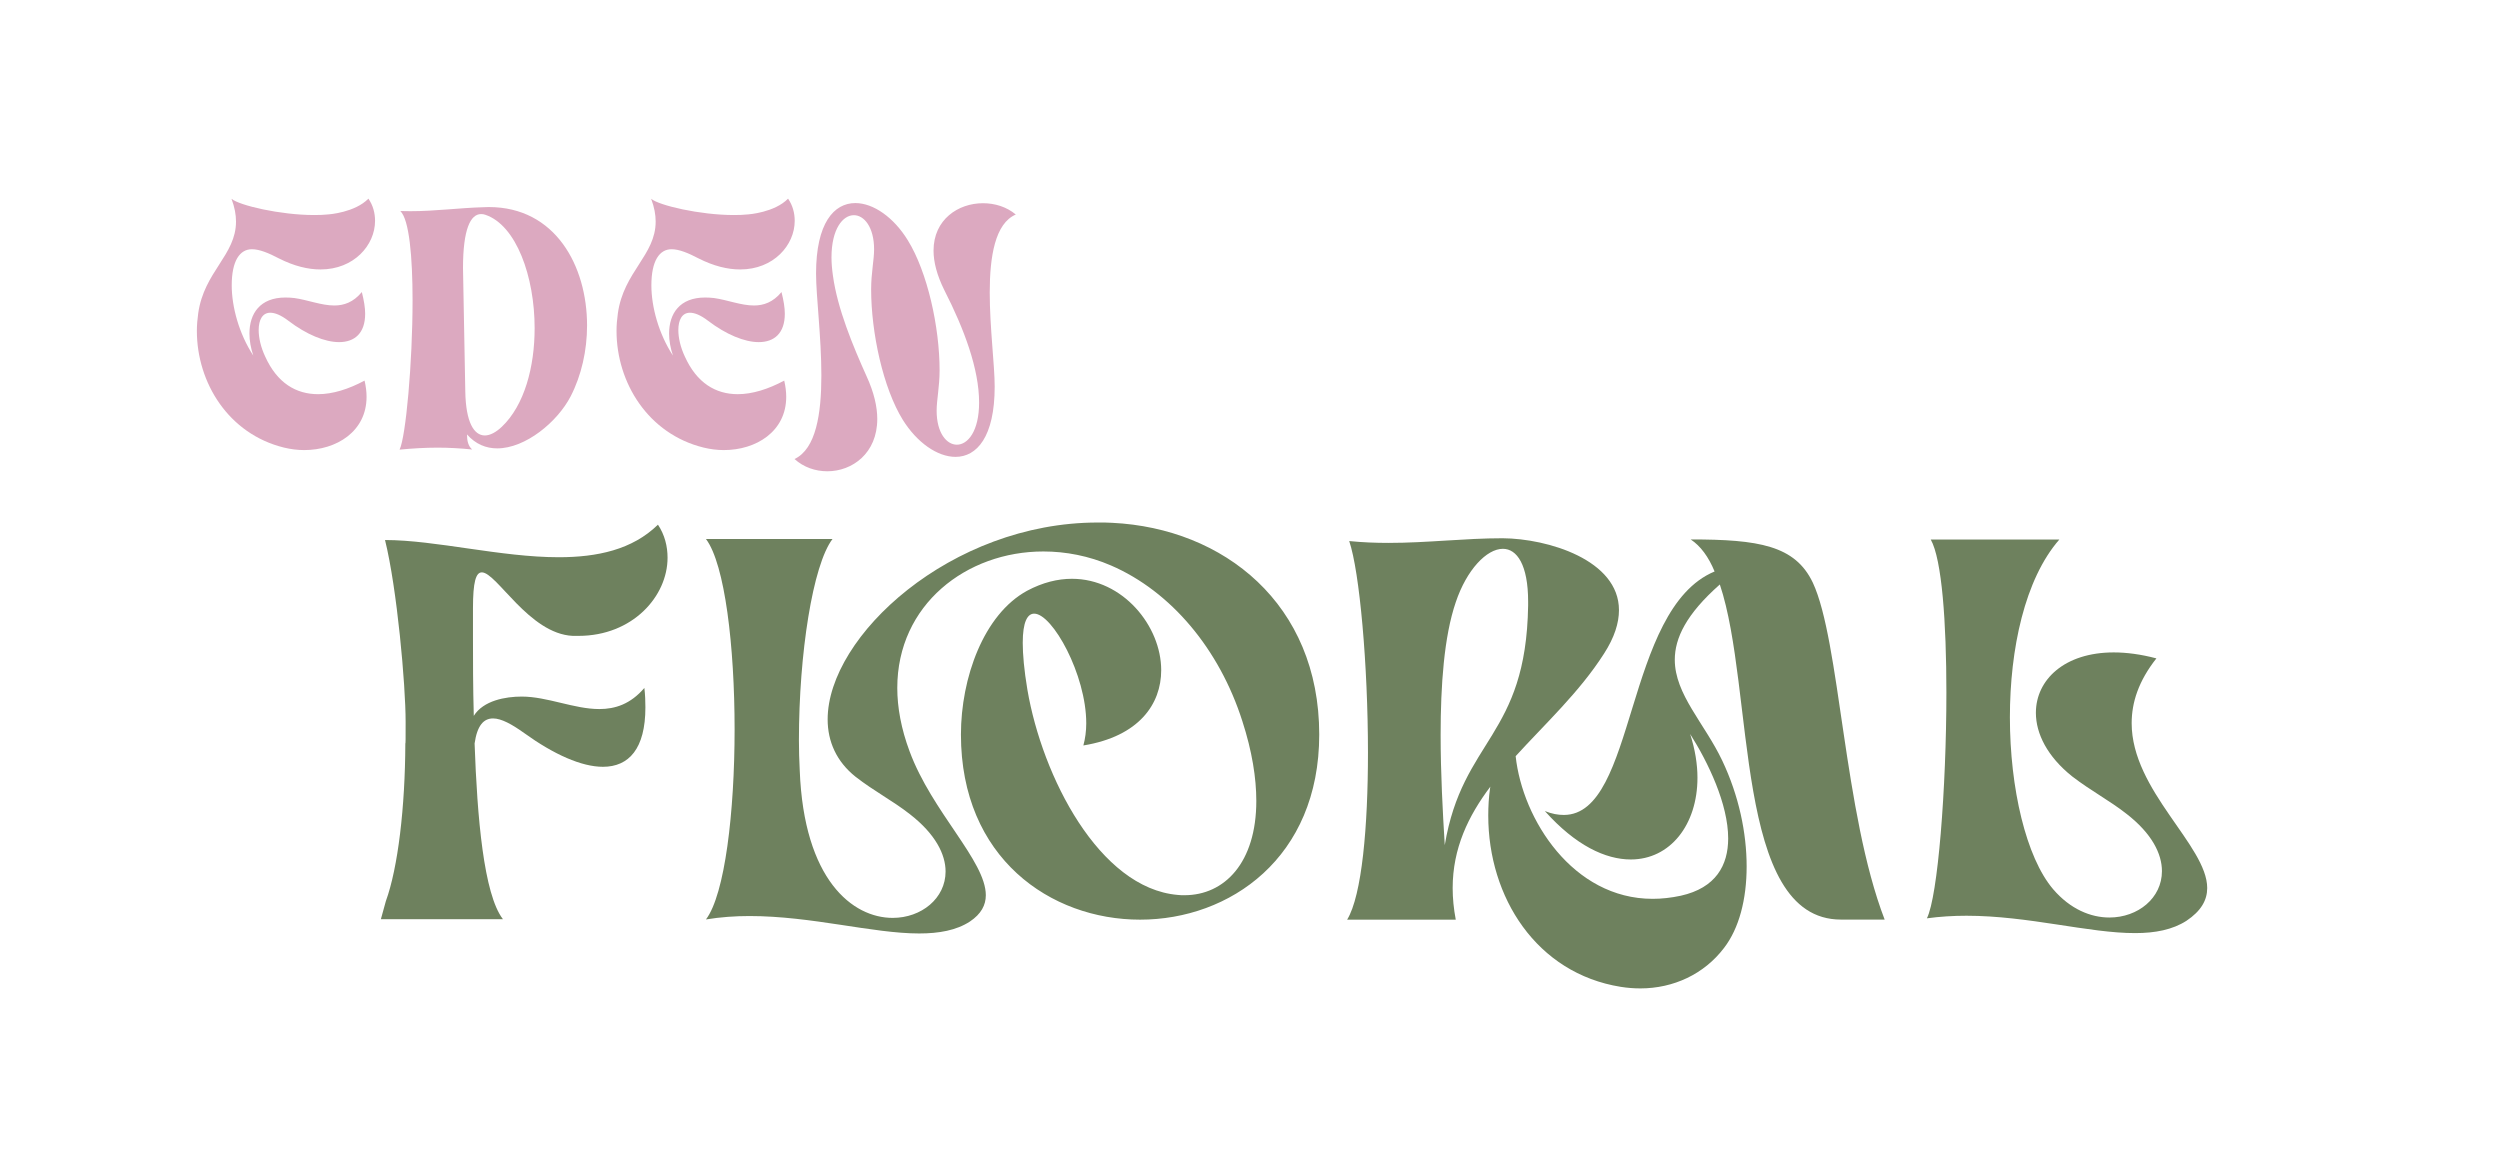
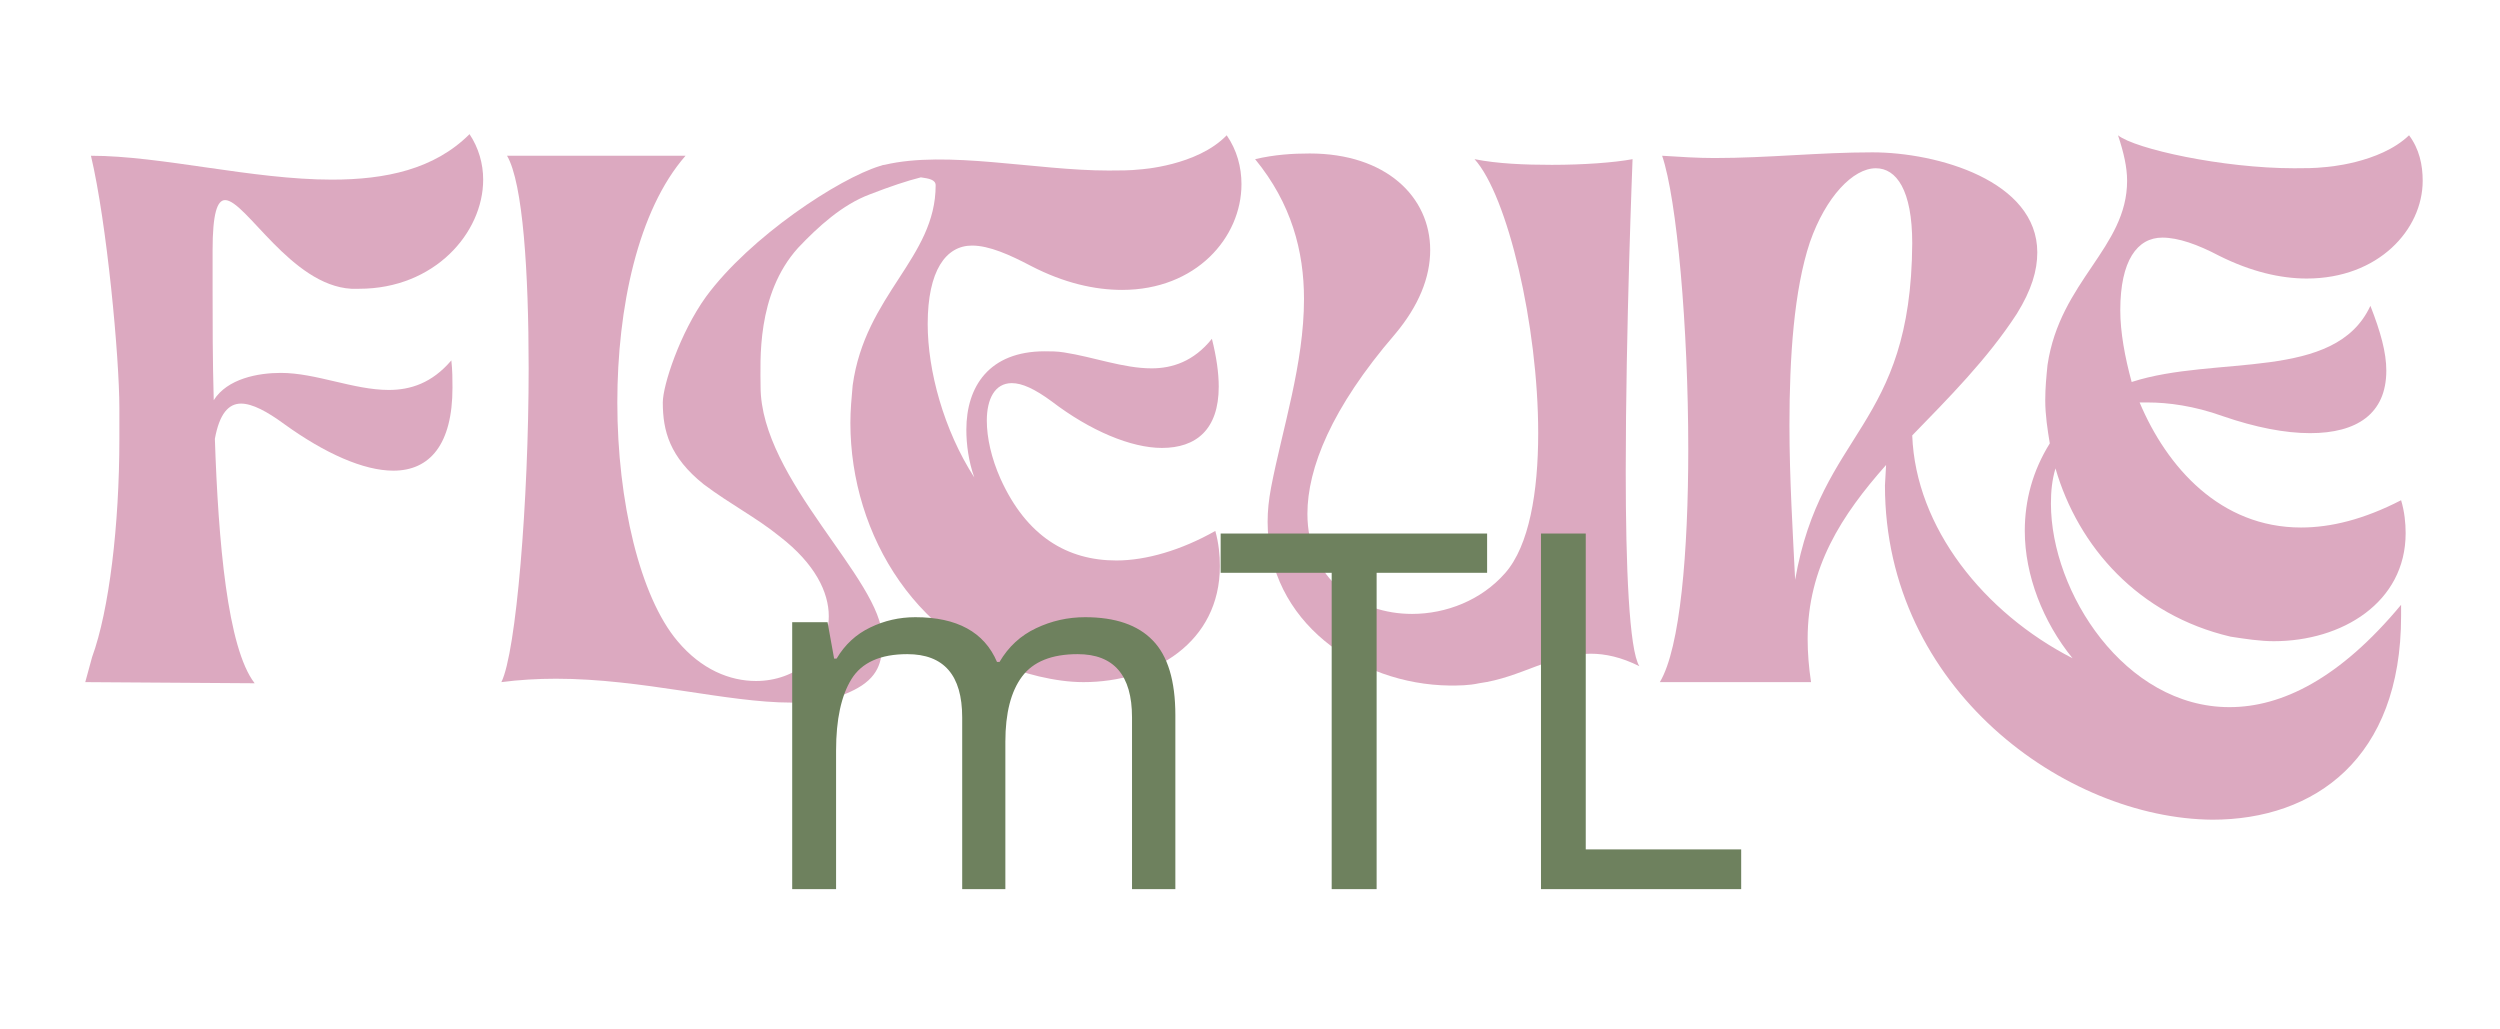
- <svg xmlns="http://www.w3.org/2000/svg" version="1.1" id="Calque_1" x="0px" y="0px" viewBox="0 0 338.55 157.53" style="enable-background:new 0 0 338.55 157.53;" xml:space="preserve">
+ <svg xmlns="http://www.w3.org/2000/svg" version="1.1" id="Calque_1" x="0px" y="0px" viewBox="0 0 219.9 90.5" style="enable-background:new 0 0 219.9 90.5;" xml:space="preserve">
  <style type="text/css">
	.st0{fill:#DCA9C0;}
	.st1{fill:#6E815E;}
+ 	.st2{font-family:'Lostar';}
+ 	.st3{font-size:43.817px;}
</style>
  <g>
-     <path class="st0" d="M38.45,60.61c-7.5-1.84-11.79-8.78-11.79-15.81c0-0.79,0.07-1.57,0.18-2.36c0.79-5.66,5.12-7.88,5.12-12.44   c0-0.92-0.18-1.93-0.61-3.08c1.06,0.9,6.63,2.2,11.19,2.2c0.7,0,1.35-0.02,1.98-0.09c0,0,3.55-0.25,5.37-2.13   c0.63,0.92,0.9,1.95,0.9,3.01c0,3.28-2.85,6.58-7.39,6.58c-1.68,0-3.57-0.45-5.64-1.5c-1.37-0.72-2.63-1.24-3.64-1.24   c-1.64,0-2.74,1.55-2.74,4.9c0,2.9,0.99,6.56,2.92,9.5c-0.34-1.01-0.52-2.02-0.52-2.99c0-2.7,1.44-4.87,4.87-4.87   c0.38,0,0.79,0.02,1.21,0.07c1.8,0.25,3.66,1.01,5.41,1.01c1.3,0,2.58-0.43,3.73-1.82c0.29,1.15,0.45,2.11,0.45,2.94   c0,2.65-1.44,3.84-3.53,3.84c-1.93,0-4.42-1.03-6.85-2.88c-1.03-0.79-1.84-1.1-2.47-1.1c-1.06,0-1.57,0.97-1.57,2.34   c0,1.06,0.29,2.34,0.88,3.59c1.62,3.59,4.18,5.1,7.17,5.1c1.95,0,4.11-0.67,6.29-1.84c0.18,0.79,0.27,1.5,0.27,2.2   c0,4.69-4.07,7.21-8.45,7.21C40.3,60.95,39.35,60.83,38.45,60.61z" />
-     <path class="st0" d="M55.87,40.66c0-5.84-0.45-10.94-1.66-12.08l1.39,0.02c3.35,0,6.58-0.45,9.93-0.54l0.67-0.02   c9.01,0,13.3,7.97,13.3,16.04c0,3.37-0.76,6.76-2.22,9.59c-1.8,3.48-6.13,7.05-9.95,7.05c-1.5,0-2.92-0.56-4.09-1.89   c0,0.88,0.18,1.59,0.7,2.04c-1.59-0.16-3.14-0.25-4.69-0.25c-1.75,0-3.46,0.11-5.14,0.27C54.95,59.19,55.87,49.15,55.87,40.66z    M67.95,57.8c3.08-2.92,4.45-8.13,4.45-13.36c0-6.96-2.47-13.95-6.69-15.36c-0.18-0.07-0.38-0.09-0.56-0.09   c-1.42,0-2.45,2-2.45,7.32L63.01,53c0.07,4.22,1.19,5.97,2.65,5.97C66.36,58.97,67.17,58.54,67.95,57.8z" />
-     <path class="st0" d="M95.28,60.61c-7.5-1.84-11.79-8.78-11.79-15.81c0-0.79,0.07-1.57,0.18-2.36c0.79-5.66,5.12-7.88,5.12-12.44   c0-0.92-0.18-1.93-0.61-3.08c1.06,0.9,6.63,2.2,11.19,2.2c0.7,0,1.35-0.02,1.98-0.09c0,0,3.55-0.25,5.37-2.13   c0.63,0.92,0.9,1.95,0.9,3.01c0,3.28-2.85,6.58-7.39,6.58c-1.68,0-3.57-0.45-5.64-1.5c-1.37-0.72-2.63-1.24-3.64-1.24   c-1.64,0-2.74,1.55-2.74,4.9c0,2.9,0.99,6.56,2.92,9.5c-0.34-1.01-0.52-2.02-0.52-2.99c0-2.7,1.44-4.87,4.87-4.87   c0.38,0,0.79,0.02,1.21,0.07c1.8,0.25,3.66,1.01,5.41,1.01c1.3,0,2.58-0.43,3.73-1.82c0.29,1.15,0.45,2.11,0.45,2.94   c0,2.65-1.44,3.84-3.53,3.84c-1.93,0-4.42-1.03-6.85-2.88c-1.03-0.79-1.84-1.1-2.47-1.1c-1.06,0-1.57,0.97-1.57,2.34   c0,1.06,0.29,2.34,0.88,3.59c1.62,3.59,4.18,5.1,7.17,5.1c1.95,0,4.11-0.67,6.29-1.84c0.18,0.79,0.27,1.5,0.27,2.2   c0,4.69-4.07,7.21-8.45,7.21C97.12,60.95,96.17,60.83,95.28,60.61z" />
-     <path class="st0" d="M107.59,62.16c2.92-1.37,3.64-6.13,3.64-11.32c0-5.17-0.72-10.76-0.72-13.79c0-6.85,2.43-9.55,5.32-9.55   c2.45,0,5.21,1.95,7.1,5.03c2.67,4.31,4.31,11.77,4.31,17.61c0,2.22-0.4,4.02-0.4,5.48c0,3.01,1.35,4.6,2.74,4.6   c1.48,0,3.01-1.82,3.01-5.71c0-4.54-2.02-9.95-4.69-15.18c-1.03-2.07-1.48-3.86-1.48-5.39c0-4.22,3.35-6.42,6.69-6.42   c1.62,0,3.21,0.49,4.45,1.53c-2.81,1.21-3.53,5.68-3.53,10.56c0,4.74,0.67,9.84,0.67,12.74c0,6.83-2.43,9.52-5.3,9.52   c-2.47,0-5.23-1.95-7.14-5.01c-2.67-4.31-4.29-11.81-4.29-17.68c0-2.2,0.4-3.98,0.4-5.41c0-3.01-1.35-4.63-2.74-4.63   c-1.48,0-3.03,1.84-3.03,5.73c0,0.74,0.07,1.59,0.2,2.49c0.61,4.45,2.7,9.48,4.56,13.61c1.01,2.2,1.44,4.13,1.44,5.77   c0,4.65-3.39,7.08-6.76,7.08C110.42,63.82,108.83,63.28,107.59,62.16z" />
+     <path class="st0" d="M7.5,60l0.6-2.2c1.5-4.1,2.4-11.6,2.4-19.2l0,0c0,0,0-0.5,0-2.7c0-4.5-1.1-16.3-2.5-22.2   c6.2,0,14.2,2.1,21.2,2.1c4.7,0,9-0.9,12.1-4c0.8,1.2,1.2,2.6,1.2,4c0,4.7-4.3,9.6-10.9,9.6h-0.7c-5.3-0.3-9.3-7.8-11.1-7.8   c-0.7,0-1.1,1.2-1.1,4.4v3.6c0,2.7,0,6.1,0.1,9.6c1.2-1.9,3.9-2.4,5.9-2.4c3.1,0,6.4,1.5,9.5,1.5c1.9,0,3.8-0.6,5.5-2.6   c0.1,0.9,0.1,1.7,0.1,2.4c0,5-2,7.3-5.2,7.3c-2.6,0-6-1.5-9.6-4.1c-1.5-1.1-2.8-1.8-3.8-1.8c-1.1,0-1.9,0.9-2.3,3.1   c0.3,9,1.1,18.4,3.5,21.5L7.5,60L7.5,60z" />
+     <path class="st0" d="M106.9,46.7c0.3,1.1,0.4,2.1,0.4,3.1c0,6.7-5.8,10.2-12,10.2c-1.3,0-2.6-0.2-3.9-0.5   C80.8,57,74.8,47.1,74.8,37.2c0-1.1,0.1-2.2,0.2-3.3c1.1-8,7.3-11.2,7.3-17.6c0-0.5-0.6-0.6-1.3-0.7c-1.2,0.3-2.7,0.8-4.5,1.5   c-2.4,0.9-4.5,2.8-6.3,4.7c-3.7,4.1-3.3,10-3.3,12.2c0,8.2,10.7,17,10.7,22.1c0,1.5,0,3-1.8,4.2c-1.7,1.1-3.8,1.5-6.2,1.5   c-5.7,0-13.1-2.1-20.7-2.1c-1.6,0-3.3,0.1-4.8,0.3c1.3-2.6,2.4-15.9,2.4-27.6c0-8.5-0.5-16.3-1.9-18.7h15.7c-4.2,4.8-6,13.4-6,21.7   c0,8.7,2,17.1,5.3,21c2.1,2.5,4.6,3.5,6.9,3.5c3.5,0,6.4-2.4,6.4-5.7c0-2.1-1.2-4.6-4.3-7c-2.1-1.7-4.3-2.8-6.7-4.6   c-3-2.4-3.6-4.7-3.6-7.2c0-1.5,1.5-6.1,3.8-9.3c3.9-5.3,11.7-10.4,15.3-11.5c0.1,0,0.2-0.1,0.4-0.1c5.5-1.3,13.3,0.5,19.7,0.5   c1,0,1.9,0,2.8-0.1c0,0,5-0.3,7.6-3c0.9,1.3,1.3,2.8,1.3,4.3c0,4.7-4,9.3-10.5,9.3c-2.4,0-5.1-0.6-8-2.1c-1.9-1-3.7-1.8-5.2-1.8   c-2.3,0-3.9,2.2-3.9,6.9c0,4.1,1.4,9.3,4.1,13.5c-0.5-1.4-0.7-2.9-0.7-4.2c0-3.8,2-6.9,6.9-6.9c0.5,0,1.1,0,1.7,0.1   c2.6,0.4,5.2,1.4,7.7,1.4c1.8,0,3.7-0.6,5.3-2.6c0.4,1.6,0.6,3,0.6,4.2c0,3.8-2,5.4-5,5.4c-2.7,0-6.3-1.5-9.7-4.1   c-1.5-1.1-2.6-1.6-3.5-1.6c-1.5,0-2.2,1.4-2.2,3.3c0,1.5,0.4,3.3,1.2,5.1c2.3,5.1,5.9,7.2,10.2,7.2   C100.8,49.3,103.9,48.4,106.9,46.7z" />
+     <path class="st0" d="M111.5,45.9c0-1,0.1-1.9,0.3-3c1-5.2,2.9-10.9,2.9-16.6c0-4.2-1.1-8.4-4.3-12.3c1.7-0.4,3.3-0.5,4.8-0.5   c6.7,0,10.6,3.8,10.6,8.5c0,2.4-1,4.9-3.1,7.4c-5.6,6.5-7.7,11.8-7.7,15.8c0,5.8,4.5,8.8,9.2,8.8c3,0,6.1-1.2,8.2-3.6   c2.1-2.4,2.9-7.1,2.9-12.3c0-9.5-2.7-20.9-5.6-24.1c2,0.4,4.4,0.5,6.8,0.5c2.8,0,5.5-0.2,7.1-0.5c0,0.1-0.6,14.9-0.6,27.5   c0,8.3,0.3,15.7,1.2,17.1c-1.6-0.8-3-1.1-4.3-1.1c-3.4,0-6.1,2.1-9.8,2.6c-0.9,0.2-1.8,0.2-2.6,0.2   C119.5,60.2,111.5,54.7,111.5,45.9z" />
+     <path class="st0" d="M165.8,42.7l0.1-1.8c-3.9,4.4-6.9,9-6.9,15.3c0,1.2,0.1,2.5,0.3,3.8c-2.2,0-4.4,0-6.6,0H146   c1.8-3,2.5-11.5,2.5-20.5c0-10.7-1-22-2.3-25.8c1.6,0.1,3.1,0.2,4.6,0.2c4.7,0,9.2-0.5,13.9-0.5c5.7,0,14.5,2.5,14.5,8.8   c0,1.6-0.5,3.3-1.8,5.4c-2.6,4-6,7.4-9.2,10.7c0.3,8.1,6.3,15.6,14.1,19.6c-2.6-3.2-4.2-7.3-4.2-11.2c0-2.7,0.7-5.3,2.2-7.7   c-0.2-1.2-0.4-2.5-0.4-3.8c0-1.1,0.1-2.1,0.2-3.1c1.1-7.4,7-10.3,7-16.2c0-1.2-0.3-2.5-0.8-4c1.5,1.2,9.2,2.9,15.5,2.9   c0.9,0,1.8,0,2.7-0.1c0,0,4.8-0.3,7.4-2.8c0.9,1.2,1.2,2.6,1.2,4c0,4.3-3.9,8.6-10.2,8.6c-2.3,0-4.9-0.6-7.7-2   c-1.9-1-3.6-1.6-5-1.6c-2.2,0-3.7,2-3.7,6.4c0,1.9,0.4,4.1,1,6.3c7.4-2.4,17.9,0,21-6.7c0.9,2.3,1.4,4.1,1.4,5.7   c0,3.8-2.6,5.5-6.7,5.5c-2.2,0-4.8-0.5-7.7-1.5c-2.5-0.9-4.8-1.2-6.6-1.2h-0.7c2.4,5.7,7.1,11,14.2,11c2.6,0,5.5-0.7,8.8-2.4   c0.3,1,0.4,2,0.4,2.9c0,6.1-5.6,9.5-11.6,9.5c-1.2,0-2.5-0.2-3.8-0.4c-8.1-1.9-13.4-7.9-15.4-14.8c-0.3,1-0.4,2-0.4,3.1   c0,7.8,6.5,17.9,15.7,17.9c4.6,0,9.7-2.5,15.1-9v1c0,12.5-7.6,17.9-16.6,17.9C181.7,72,165.8,60.6,165.8,42.7z M168.2,21.4   c0-4.7-1.4-6.6-3.2-6.6c-2,0-4.4,2.5-5.8,6.5c-1.4,4.2-1.8,10.1-1.8,16.1c0,4.7,0.3,9.5,0.5,13.6C160.2,37.8,168.1,37.7,168.2,21.4   z" />
  </g>
-   <g>
-     <path class="st1" d="M51.58,124.47l0.67-2.43c1.66-4.55,2.61-12.8,2.64-21.3v-0.04c0.04,0,0.04-0.53,0.04-2.96   c0-5.01-1.16-18.05-2.79-24.61c6.84,0,15.69,2.33,23.52,2.33c5.22,0,9.98-1.02,13.44-4.41c0.92,1.38,1.3,2.93,1.3,4.48   c0,5.22-4.73,10.58-12.06,10.58h-0.78c-5.92-0.28-10.3-8.6-12.31-8.6c-0.81,0-1.2,1.3-1.2,4.87v3.95c0,2.96,0,6.7,0.11,10.61   c1.3-2.08,4.3-2.61,6.49-2.61c3.46,0,7.09,1.69,10.51,1.69c2.15,0,4.23-0.67,6.1-2.86c0.11,0.95,0.14,1.83,0.14,2.64   c0,5.57-2.22,8.04-5.75,8.04c-2.89,0-6.63-1.66-10.68-4.58c-1.62-1.16-3.07-1.97-4.2-1.97c-1.27,0-2.15,0.95-2.5,3.39   c0.35,9.94,1.23,20.42,3.84,23.8H51.58z" />
-     <path class="st1" d="M101.49,124.05c-1.94,0-3.95,0.14-5.89,0.46c2.57-3.39,3.88-14.56,3.88-25.74c0-11.18-1.3-22.36-3.88-25.78   h17.14c-2.68,3.53-4.55,15.55-4.55,27.26c0,1.34,0.04,2.72,0.11,4.06c0.56,14.85,7.16,19.99,12.59,19.99   c3.88,0,7.16-2.64,7.16-6.28c0-2.33-1.38-5.08-4.83-7.76c-2.33-1.83-4.83-3.1-7.37-5.08c-2.57-2.05-3.77-4.76-3.77-7.76   c0-11.28,16.71-26.66,36.57-26.66h0.14c0.63,0,1.23,0,1.83,0.04c15.09,0.74,28.03,10.97,28.03,28.67   c0,16.71-12.13,25.07-24.26,25.07c-12.13,0-24.26-8.36-24.26-25.07c0-7.65,3.07-16.26,8.96-19.47c2.12-1.13,4.16-1.62,6.07-1.62   c6.88,0,12.09,6.38,12.09,12.38c0,4.58-3,8.96-10.54,10.19c0.25-0.92,0.39-1.94,0.39-3c0-6.59-4.58-14.85-7.05-14.85   c-0.92,0-1.55,1.13-1.55,3.95c0,1.55,0.18,3.67,0.63,6.35c2.01,11.78,9.73,26.87,20.35,27.79c0.32,0.04,0.6,0.04,0.92,0.04   c5.43,0,9.73-4.41,9.73-12.77c0-3.07-0.56-6.7-1.9-10.83c-3.1-9.7-9.63-17.53-17.77-21.05c-3-1.3-6.14-1.9-9.17-1.9   c-10.4,0-19.78,7.19-19.78,18.48c0,2.64,0.53,5.54,1.66,8.57c3.03,8.22,10.33,14.85,10.33,19.5c0,1.34-0.63,2.54-2.15,3.56   c-1.83,1.2-4.2,1.62-6.88,1.62C118.17,126.41,109.92,124.05,101.49,124.05z" />
-     <path class="st1" d="M219.49,133.64c-11.42-1.83-17.95-12.13-17.95-23.2c0-1.23,0.07-2.5,0.25-3.74l0.04-0.18   c-3,3.98-5.11,8.36-5.11,13.75c0,1.38,0.14,2.79,0.42,4.27h-14.71c2.01-3.28,2.82-12.66,2.82-22.6c0-11.85-1.13-24.54-2.54-28.67   c1.8,0.18,3.56,0.25,5.29,0.25c5.33,0,10.3-0.63,15.48-0.63c6.1,0.04,15.76,2.93,15.76,9.73c0,1.73-0.6,3.7-2.04,5.92   c-3.31,5.18-7.93,9.45-11.95,13.86c0.92,8.57,7.76,19.32,18.55,19.32c1.23,0,2.5-0.14,3.81-0.42c4.76-1.06,6.42-4.13,6.42-7.76   c0-4.65-2.71-10.3-5.15-14.14c0.67,2.08,0.99,4.09,0.99,5.92c0,6.38-3.7,11.07-9.03,11.07c-3.42,0-7.48-1.9-11.64-6.56   c0.95,0.39,1.8,0.53,2.57,0.53c9.87,0,8.15-27.86,20.42-32.97c-0.81-1.97-1.9-3.46-3.24-4.34c9.2,0,14.14,0.81,16.54,5.85   c3.7,7.9,4.16,31.14,9.73,45.63h-5.92c-14.56,0-11.64-31.21-16.4-45.38c-4.55,4.02-6.1,7.26-6.1,10.19c0,4.69,4.02,8.6,6.42,13.65   c2.26,4.76,3.31,9.8,3.31,14.35c0,4.44-1.02,8.39-3.07,11.04c-2.68,3.53-6.84,5.47-11.32,5.47   C221.26,133.85,220.37,133.78,219.49,133.64z M206.94,82.01v-0.53c0-5.01-1.52-7.16-3.42-7.16c-2.19,0-4.9,2.82-6.38,7.23   c-1.59,4.65-2.05,11.25-2.05,17.98c0,5.15,0.28,10.4,0.56,14.92C198.05,100.03,206.66,99.82,206.94,82.01z" />
-     <path class="st1" d="M266.3,124.01c-1.8,0-3.6,0.11-5.36,0.35c1.48-2.93,2.64-17.56,2.64-30.57c0-9.45-0.6-18.05-2.12-20.73h17.42   c-4.69,5.36-6.7,14.85-6.7,24.08c0,9.59,2.19,18.97,5.85,23.27c2.33,2.72,5.11,3.84,7.62,3.84c3.88,0,7.12-2.64,7.12-6.28   c0-2.33-1.34-5.08-4.8-7.76c-2.33-1.83-4.8-3.1-7.37-5.08c-3.35-2.68-4.9-5.78-4.9-8.6c0-4.48,3.88-8.18,10.54-8.18   c1.73,0,3.67,0.25,5.78,0.81c-2.43,3.07-3.35,5.99-3.35,8.78c0,9.13,10.23,16.57,10.23,22.32c0,1.62-0.81,3.1-2.82,4.44   c-1.87,1.2-4.23,1.66-6.91,1.66C282.91,126.38,274.69,124.01,266.3,124.01z" />
-   </g>
+   <text transform="matrix(1 0 0 1 65.9629 78.2108)" class="st1 st2 st3">mTL</text>
</svg>
